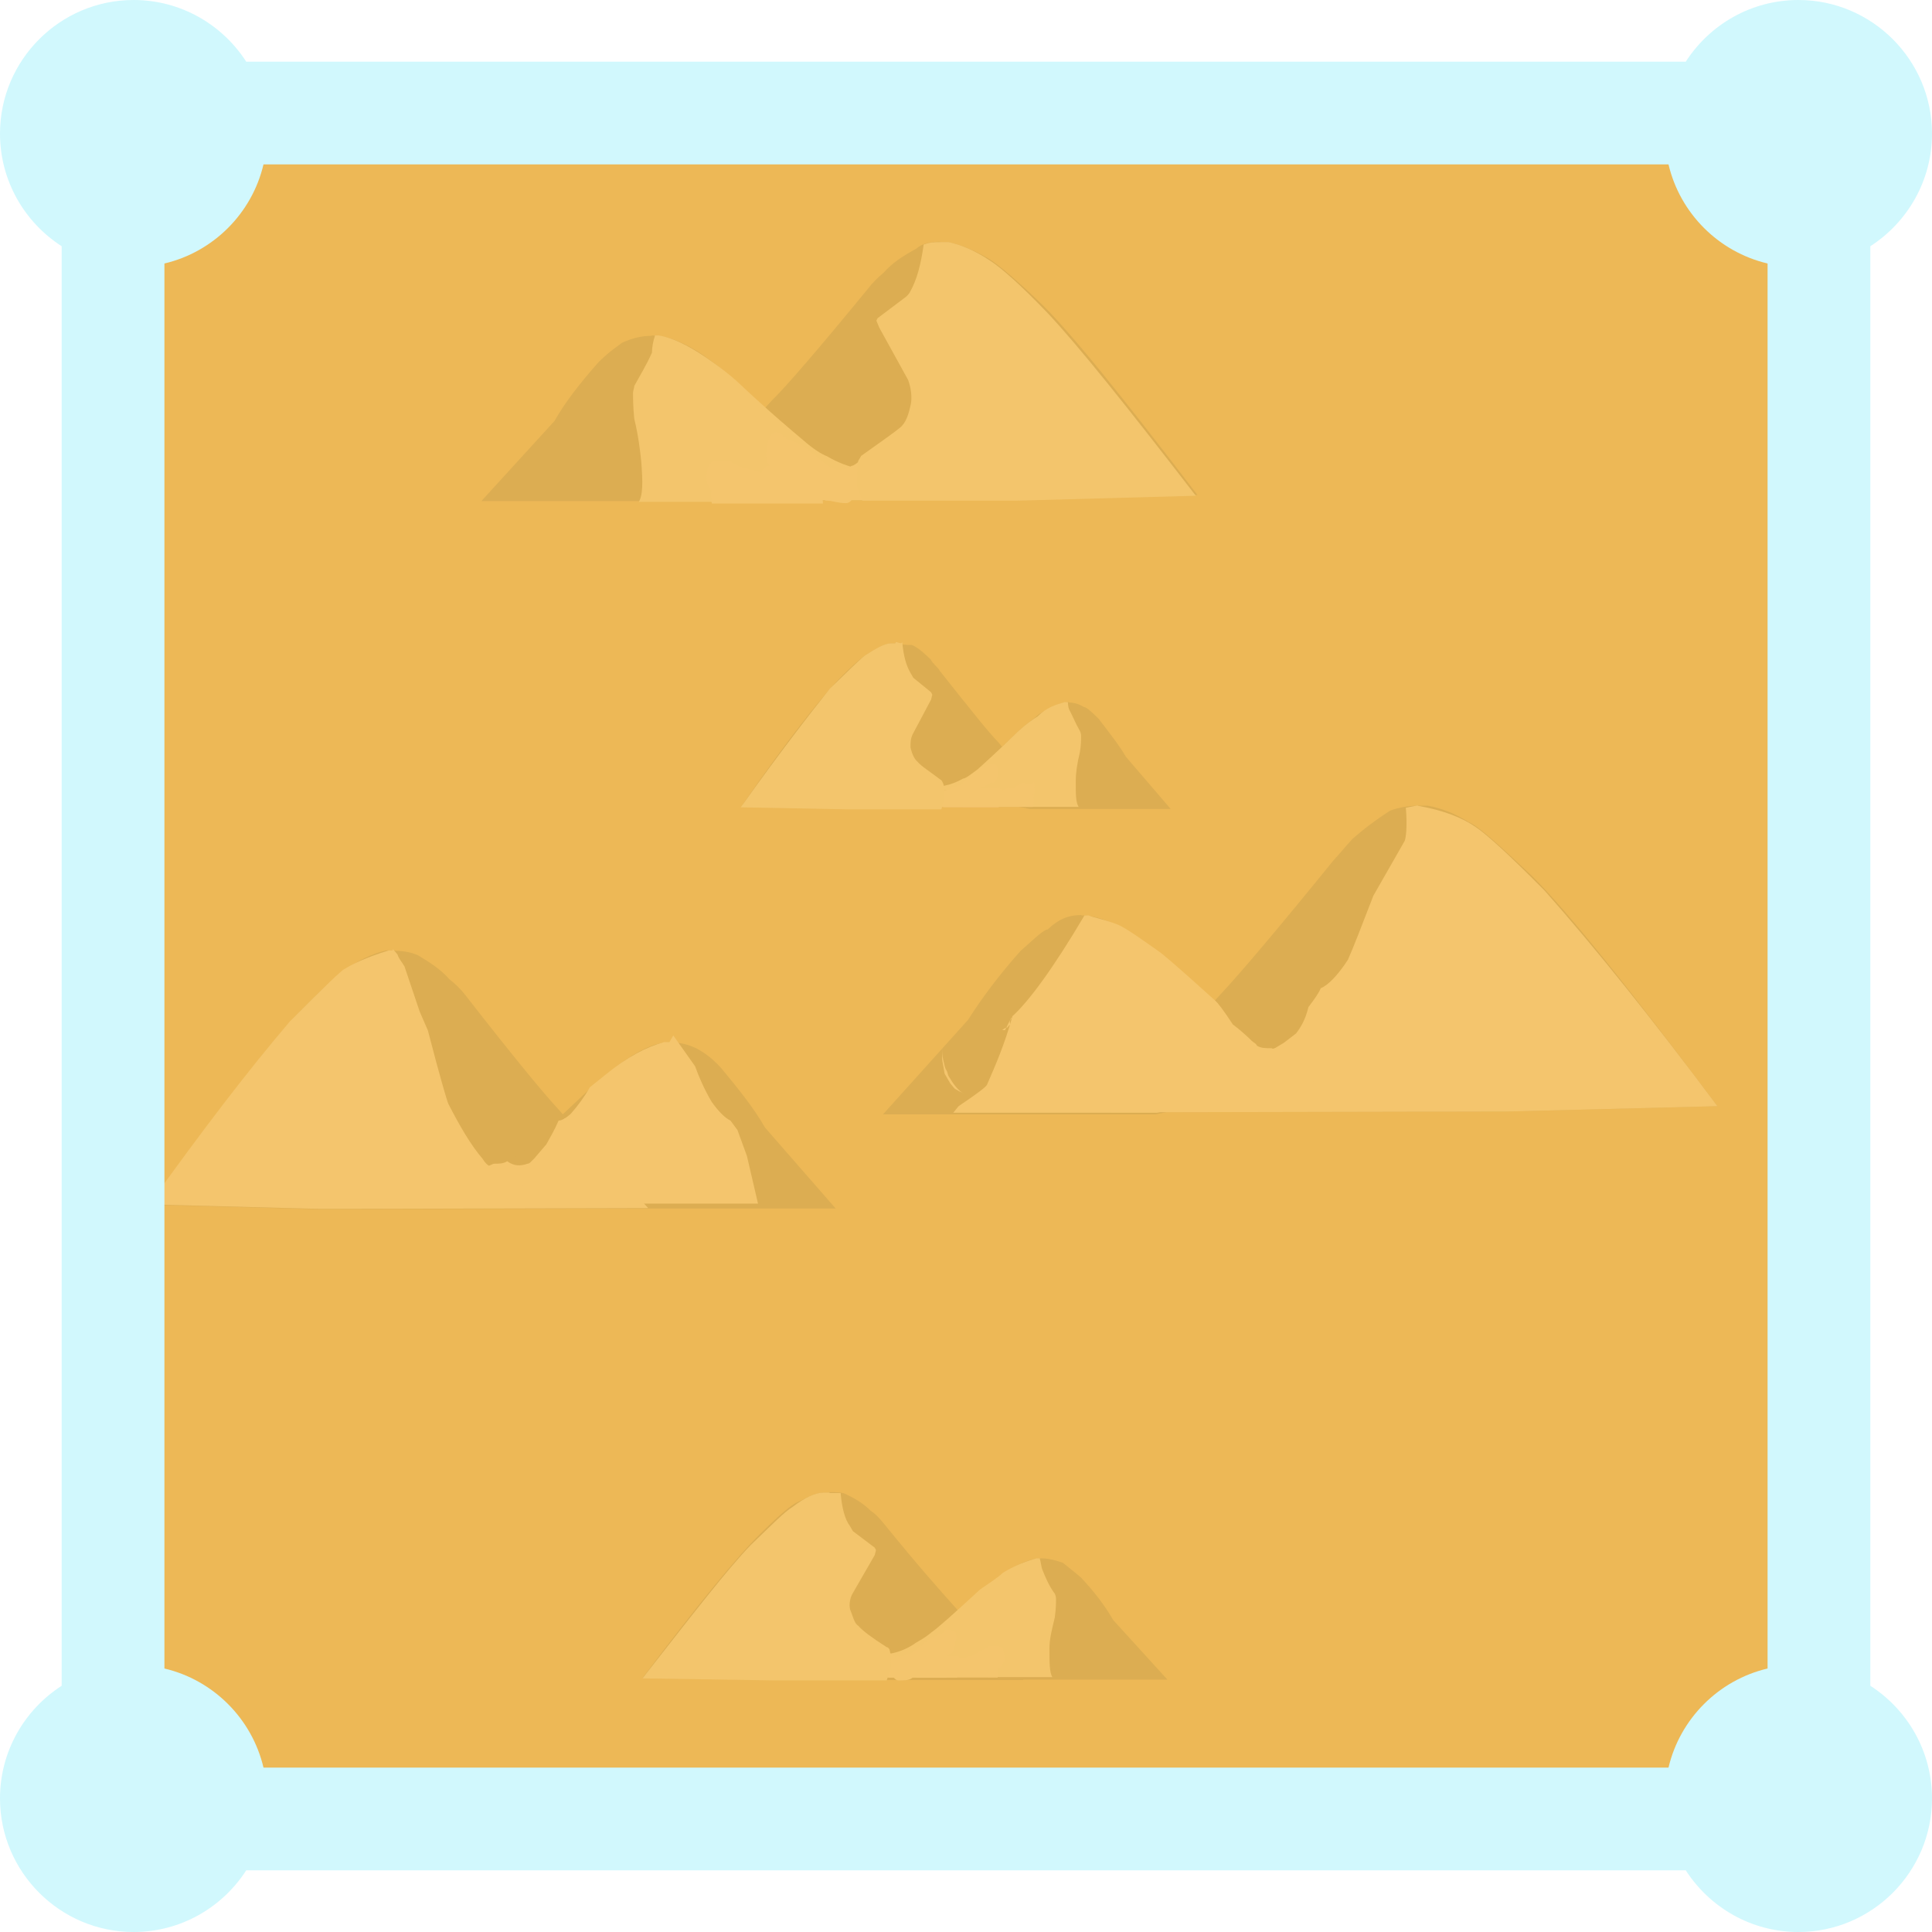
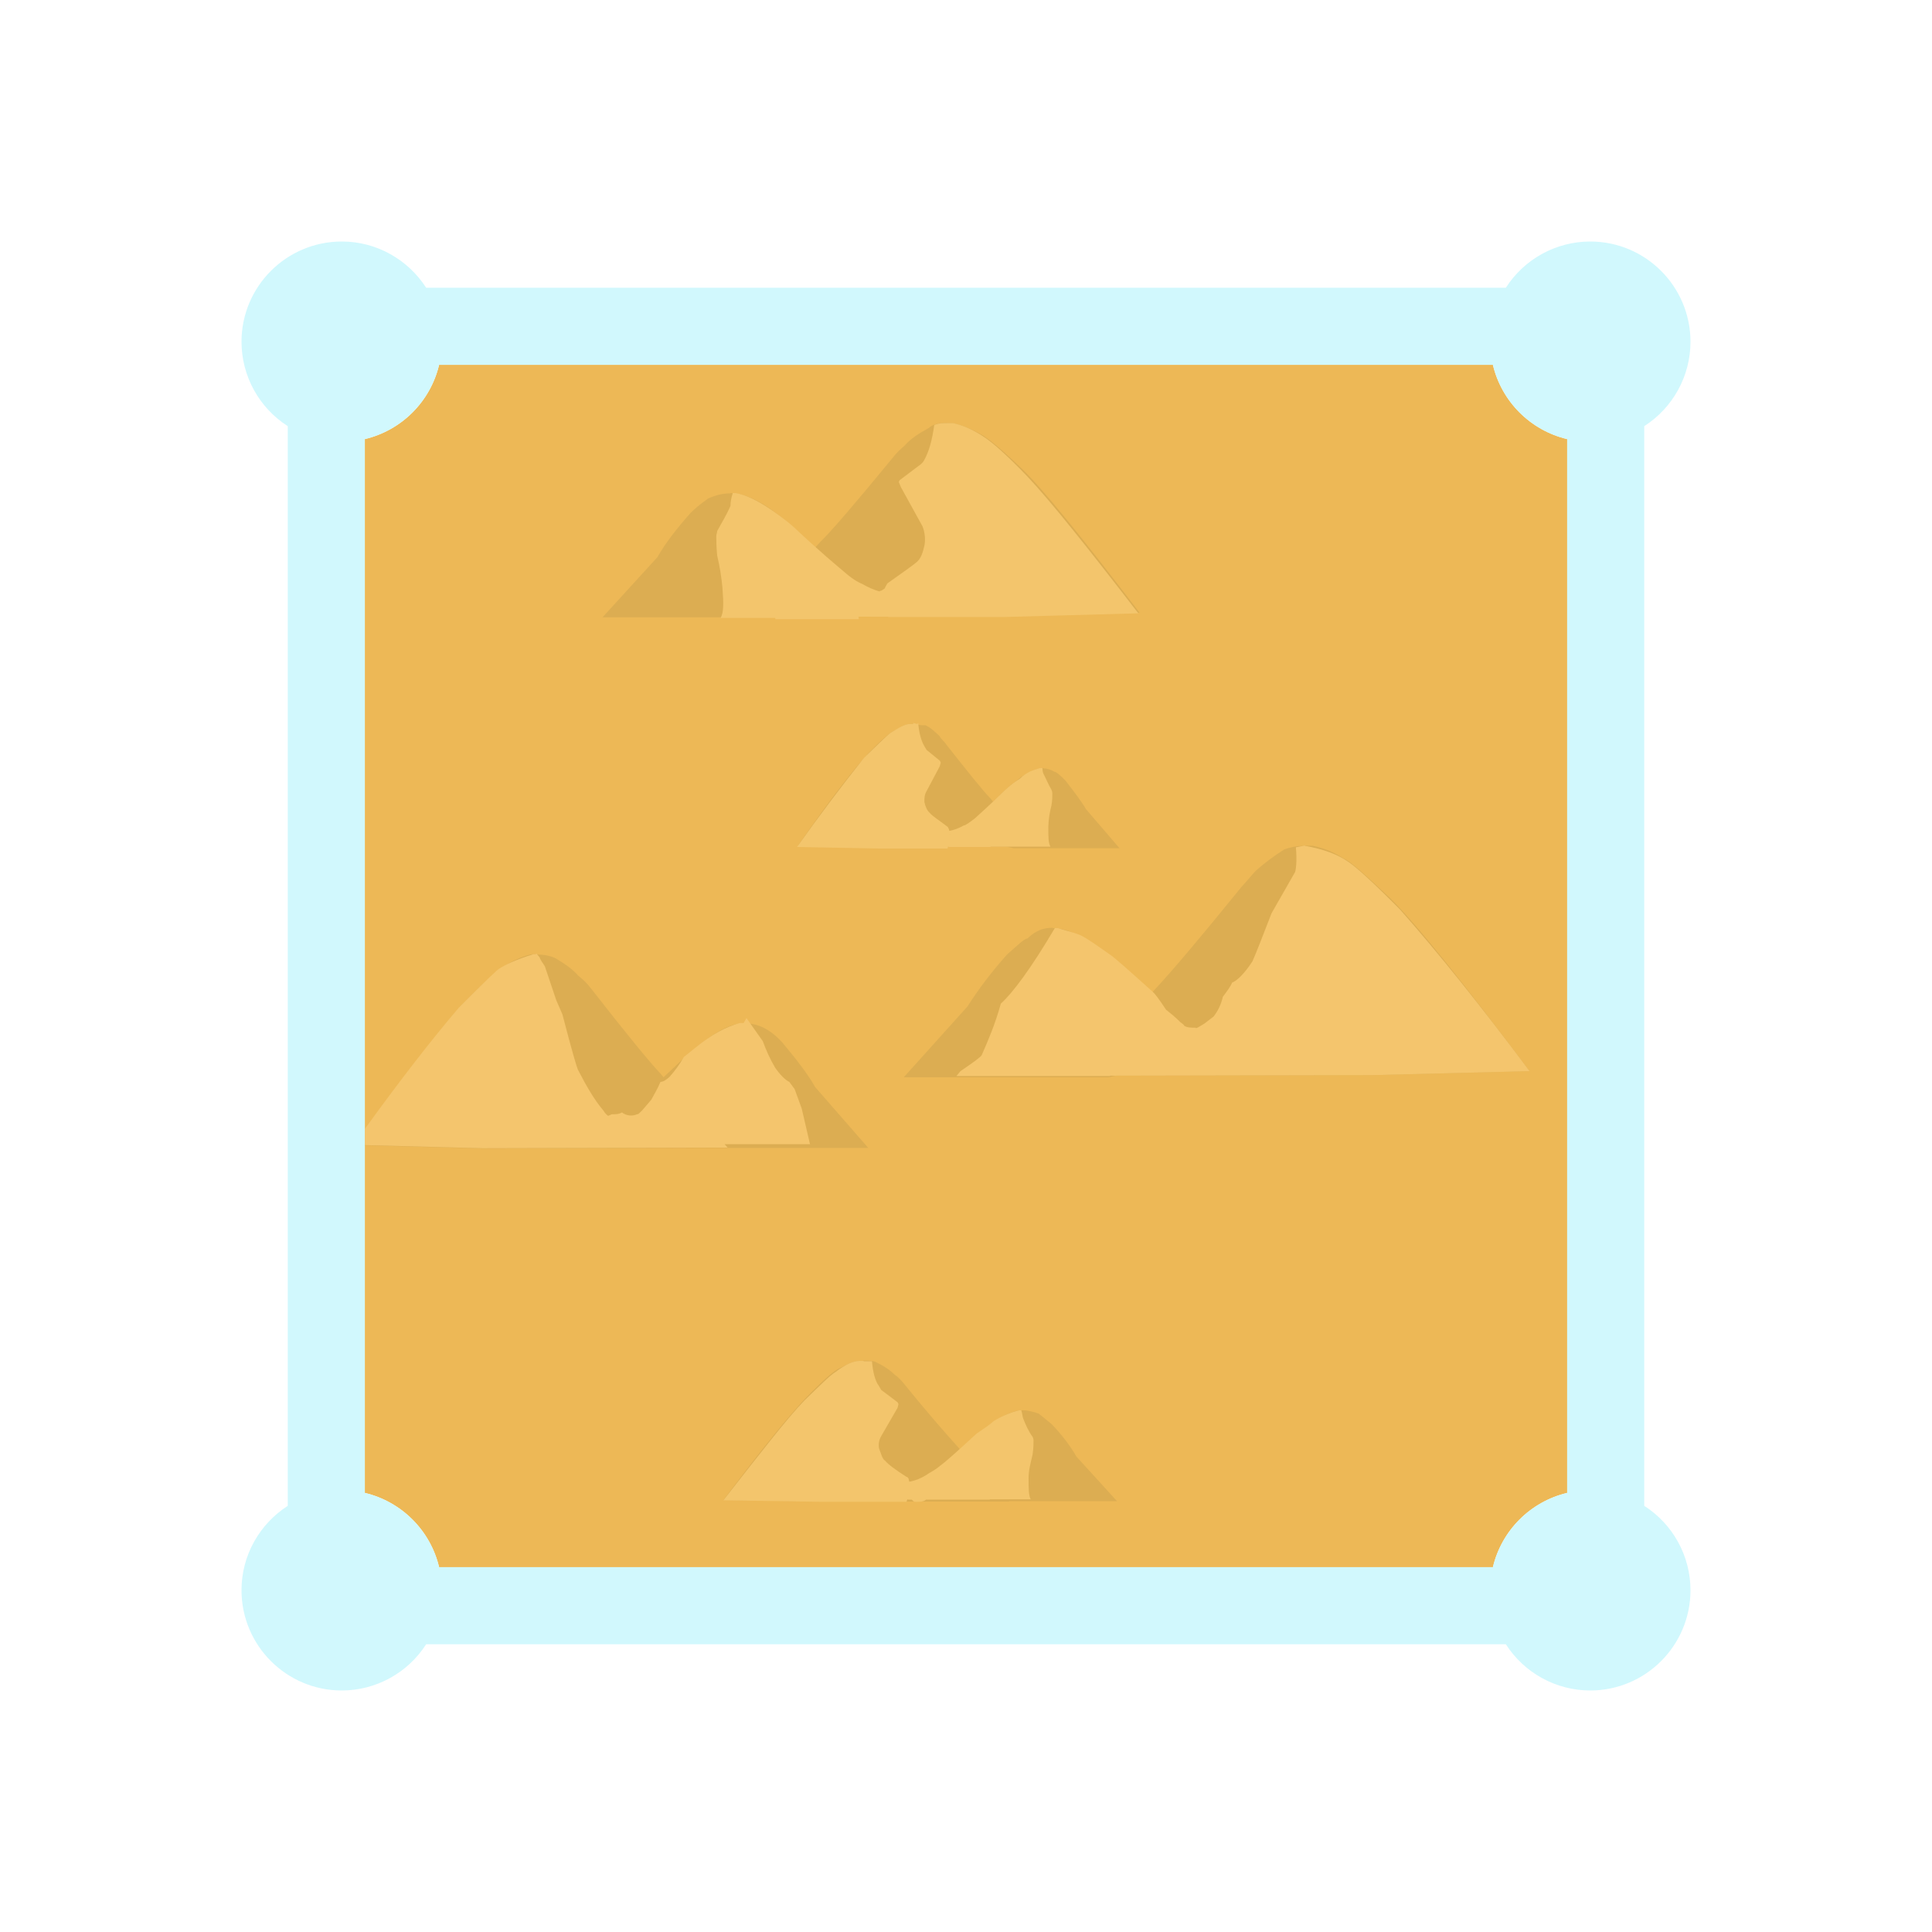
- <svg xmlns="http://www.w3.org/2000/svg" id="a" viewBox="0 0 47 47">
-   <defs>
-     <style>.c{fill:#d1f8fd;fill-rule:evenodd;}.d{fill:#dcad52;}.e{fill:#f3c56c;}.f{fill:#f4c56d;}.g{fill:#edb856;}</style>
-   </defs>
-   <path class="g" d="M2.75,43.77l.06-40.68,40.68-.34-.06,40.68-40.68,.34" />
-   <g>
-     <path class="d" d="M20.17,36.31h-.13c-.2,0-.4,.12-.63,.23-.16,.06-.49,.35-.95,.81-.53,.52-1.48,1.68-2.83,3.47l3.2,.05h6.07c-.73-.76-1.29-1.34-1.69-1.8-.26-.29-.83-.92-1.72-2.02-.1-.12-.2-.23-.3-.29-.17-.17-.36-.29-.59-.4-.1-.06-.23-.06-.43-.06Z" />
-     <path class="d" d="M25.32,37.91h0c-.23,0-.53,.12-.89,.35-.16,.12-.36,.29-.59,.46l-1.18,1.04c-.2,.17-.36,.23-.46,.29-.33,.17-.69,.23-1.09,.18l3.1,.63h4.19l-1.32-1.45c-.2-.35-.46-.69-.79-1.04-.2-.17-.36-.29-.43-.35-.16-.06-.36-.11-.53-.11Z" />
-     <path class="e" d="M25.29,37.91h-.07c-.23,.06-.53,.17-.82,.35-.13,.12-.3,.23-.56,.41-.63,.58-1.02,.93-1.18,1.04-.2,.17-.36,.23-.43,.29-.36,.23-.72,.29-1.15,.23l2.97,.57h1.55c-.07-.12-.07-.35-.07-.7,0-.23,.06-.46,.13-.75,.03-.23,.03-.35,.03-.46,0-.06-.03-.12-.03-.12-.13-.17-.23-.4-.3-.58-.03-.06-.03-.17-.07-.29h0Z" />
-     <path class="f" d="M23.12,39.65h-.13s-.03,0-.03,.06c-.03,0-.1,.06-.26,.12h-.03c-.1,.06-.23,.17-.36,.29-.1,.06-.16,.12-.2,.12h0c-.07,0-.13,.06-.26,.06-.1,0-.16,.12-.16,.29s.07,.29,.17,.29c.13,0,.26,0,.33-.06h0s.1-.06,.23-.17h0c.13-.12,.23-.17,.33-.29,.16-.06,.26-.12,.3-.12h.03c.1,0,.16-.12,.16-.29,.07-.17,0-.29-.1-.29Z" />
-     <path class="f" d="M23.51,40.34s-.03,0,0,0t0,0Z" />
-     <path class="f" d="M21.9,40.81h0v.06h0v-.06h0Z" />
-     <path class="f" d="M22.06,40.46h-.07l-.03,.06-.03,.06h0v-.12h.13m1.98-.35h-.07l-.13,.06-.1,.06s-.07,0-.1,.06h-.07s-.13,.06-.3,.06h-1.58c-.07,0-.1,.06-.13,.12s-.03,.12-.03,.12c0,.06,0,.12,.03,.12h2.28l.16-.06,.1-.06h.2s.07-.06,.1-.12c.07-.12,.03-.23,0-.35-.03-.06-.07-.06-.1-.06h-.26v.06Z" />
-     <path class="f" d="M22.16,40.4h.1s.03,.06,.07,.12h0l-.03-.06h0l-.13-.06h0m.86-.12h-.4s-.2,.06-.46,.06h-.63s-.07,.06-.1,.12c-.03,0-.03,.06-.03,.12,0,.12,0,.17,.03,.23h.86c.03-.12,.07-.18,.03-.29,0,.06,.03,.12,0,.17,0,.06-.03,.12-.03,.12h.69s.07,0,.1-.06t.07-.06c.03-.06,.07-.12,.07-.17s0-.12-.03-.23h-.16Z" />
-     <path class="f" d="M23.25,40.28c-.07,0-.13,.06-.16,.17v.06c0-.17,.07-.23,.16-.23Z" />
-     <path class="f" d="M22.82,40.34c-.07,0-.13,.12-.13,.23v.06c0-.17,.07-.29,.13-.29Z" />
-     <path class="f" d="M23.09,40.57h0v.06s0,.06,.03,.06h-.07v-.17l.03,.06h0" />
-     <path class="f" d="M21.53,40.17h0c-.07,0-.13,.06-.13,.12-.03,.12-.03,.17,0,.23s.03,.12,.03,.12l.03,.06c.07,.06,.13,.12,.2,.11h1.62s.07-.06,.1-.06c.03-.12,.03-.17,.03-.29,0-.06-.07-.12-.1-.17h-.26l-.16,.06h-.2l-.23,.06h-.43l-.16-.06s-.07,0-.1-.06c-.03,0-.1-.06-.17-.12h-.07Zm1.15,.46h0v.06h0l.03,.06h.03l-.07-.12" />
-     <path class="f" d="M24.14,40.45h0s-.03,0,0,0c-.16,.06-.26,.12-.4,.12h-.96c-.07,0-.16,0-.33-.05h-.03s-.07,.06-.1,.12c-.03,.06-.03,.12-.03,.17h1.98c.03-.12,.03-.18,0-.29-.03,0-.07-.06-.13-.06Z" />
-     <path class="e" d="M20.17,36.31h-.13c-.2,0-.46,.12-.76,.35-.2,.12-.53,.46-1.02,.93-.56,.58-1.41,1.68-2.63,3.24l3.2,.05h2.74l.1-.29c0-.23,0-.35-.03-.46,0,0-.03-.06-.07-.06-.36-.23-.59-.4-.69-.52-.1-.06-.13-.23-.2-.4-.03-.12,0-.29,.07-.4l.53-.92,.03-.12-.03-.06-.53-.4-.07-.12c-.13-.17-.2-.46-.23-.81h-.26" />
-     <path class="d" d="M34.51,19.6h.23c.3,.06,.63,.17,.99,.4,.26,.11,.76,.58,1.55,1.32,.86,.86,2.35,2.71,4.5,5.59l-5.11,.13-9.66,.02c1.15-1.21,2.07-2.2,2.7-2.89,.43-.46,1.32-1.5,2.73-3.24,.16-.17,.3-.35,.46-.52,.26-.23,.56-.46,.92-.69,.16-.06,.4-.12,.69-.12Z" />
-     <path class="d" d="M26.31,22.27h.03c.33,0,.79,.17,1.39,.57,.26,.17,.59,.46,.96,.75,1.02,.92,1.65,1.5,1.88,1.67,.3,.23,.56,.4,.73,.52,.53,.29,1.12,.4,1.75,.28l-4.94,1.05h-6.63l2.07-2.3c.33-.52,.76-1.1,1.28-1.68,.33-.29,.56-.52,.66-.52,.3-.29,.56-.35,.82-.35Z" />
-     <path class="f" d="M34.48,19.6h0c.63,.11,1.09,.29,1.42,.52,.26,.17,.83,.69,1.68,1.55,1.22,1.38,2.61,3.11,4.2,5.24l-5.11,.13-9.66,.02c1.05-1.1,1.88-1.97,2.53-2.72l.43,.63,.46,.4c.07,.06,.1,.06,.17,.12,.16,.06,.3,.06,.43,0l.2-.12,.3-.23c.13-.17,.23-.35,.3-.64,.13-.17,.26-.35,.3-.46,.16-.06,.4-.29,.66-.69,.13-.29,.33-.81,.62-1.56l.76-1.33c.03-.06,.07-.35,.03-.81l.3-.06Z" />
-     <path class="f" d="M24.6,24.76l-.03,.06-.03,.06-.03,.06-.03,.06-.03,.06h-.07s.07-.06,.1-.06,.03,0,.07-.06h.03c-.03-.12,0-.12,.03-.17" />
-     <path class="f" d="M26.38,22.27h.1c.16,.06,.43,.11,.73,.23,.23,.11,.56,.35,.96,.63,.1,.06,.56,.46,1.39,1.21,.07,.06,.2,.23,.43,.58,.3,.23,.46,.4,.46,.4,.07,.06,.1,.06,.13,.12,.1,.06,.2,.06,.36,.06,.43,.29,.76,.46,.96,.52,.43,.11,.82,.11,1.15,.06l-4.91,.99h-4.95l.13-.16c.43-.29,.66-.46,.69-.52,.2-.46,.43-.98,.62-1.67,.39-.35,.99-1.16,1.74-2.43Z" />
-     <path class="f" d="M22.92,25.4h0c0,.17,0,.29,.03,.4s.03,.17,.07,.23,.03,.12,.07,.17c.1,.17,.23,.35,.36,.4l-.13-.06-.1-.06-.1-.12-.07-.12-.07-.12-.03-.17-.03-.17v-.4" />
-     <path class="d" d="M9.6,23.12h-.2c-.26,.06-.53,.17-.82,.35-.2,.12-.63,.46-1.25,1.1-.69,.69-1.91,2.31-3.68,4.74l4.19,.11,7.95-.02c-.96-1.04-1.72-1.84-2.21-2.42-.33-.35-1.09-1.27-2.25-2.76-.13-.17-.26-.29-.4-.4-.2-.23-.46-.4-.76-.58-.13-.06-.33-.11-.56-.11Z" />
-     <path class="d" d="M16.33,25.35h0c-.3,0-.66,.12-1.15,.46-.23,.17-.46,.35-.79,.64-.86,.81-1.35,1.27-1.55,1.45-.26,.23-.46,.35-.59,.41-.43,.23-.92,.35-1.45,.23l4.06,.86h5.47l-1.72-1.97c-.26-.46-.63-.92-1.06-1.44-.26-.29-.46-.4-.56-.46-.2-.11-.43-.17-.66-.17Z" />
-     <path class="f" d="M9.56,23.12h-.1c-.56,.17-.92,.35-1.09,.46-.03,0-.46,.4-1.32,1.27-.99,1.16-2.14,2.66-3.42,4.45l4.19,.11,7.95-.02-2.02-2.19-.16,.12c-.1,.29-.26,.52-.46,.81-.07,.12-.16,.17-.3,.29-.16,.06-.33,.06-.46-.06-.2,.06-.3,.06-.3,.06-.1,0-.23-.06-.33-.23-.3-.35-.56-.81-.83-1.33-.03-.06-.2-.63-.5-1.79l-.2-.46-.37-1.1c-.07-.12-.13-.17-.17-.29l-.1-.12h-.03Z" />
-     <path class="f" d="M16.29,25.35h-.13c-.43,.12-.89,.35-1.45,.81l-.36,.29c-.13,.23-.3,.46-.46,.64-.13,.12-.23,.17-.3,.17-.1,.23-.2,.4-.3,.58l-.3,.35c-.07,.06-.1,.12-.16,.12-.16,.06-.33,.06-.49-.06-.1,.06-.2,.06-.33,.06l-.4,.17h-.13c-.2,.06-.4,.06-.63,0l3.96,.8h3.63l-.27-1.16-.23-.63-.17-.23c-.13-.06-.3-.23-.46-.46-.17-.29-.3-.58-.4-.86l-.53-.75-.1,.17Z" />
-     <path class="d" d="M21.78,15.65h-.1c-.16,0-.33,.12-.53,.23-.13,.06-.4,.29-.79,.69-.43,.46-1.22,1.45-2.3,3.01l2.64,.05h4.98c-.59-.64-1.06-1.16-1.39-1.57-.23-.23-.69-.81-1.42-1.73-.07-.12-.17-.17-.23-.29-.13-.12-.3-.29-.46-.35-.13,0-.26,0-.4-.06Z" />
-     <path class="d" d="M26,17.08h0c-.2,0-.43,.12-.72,.29-.13,.12-.3,.23-.49,.4-.53,.52-.86,.81-.99,.93-.16,.12-.3,.23-.4,.29-.26,.17-.56,.23-.89,.18l2.54,.51h3.43l-1.09-1.27c-.17-.29-.4-.58-.66-.92-.17-.17-.3-.29-.36-.29-.1-.06-.23-.11-.36-.11Z" />
-     <path class="e" d="M25.97,17.08h-.07c-.2,.06-.43,.12-.66,.35-.1,.06-.26,.17-.46,.35-.53,.52-.86,.81-.99,.93-.16,.12-.3,.23-.36,.23-.3,.17-.59,.23-.92,.18l2.44,.51h1.29c-.07-.12-.07-.29-.07-.64,0-.17,.03-.4,.1-.69,.03-.17,.03-.29,.03-.4q0-.06-.03-.12c-.1-.17-.17-.35-.26-.52,0,0-.03-.06-.03-.17h0Z" />
-     <path class="f" d="M24.19,18.58h-.13s-.1,.06-.2,.12h-.03c-.1,.06-.2,.17-.3,.23-.1,.12-.16,.17-.16,.17h0c-.07,0-.13,.06-.2,.06s-.13,.12-.13,.23,.07,.23,.13,.23c.1,0,.2,0,.26-.06h0s.1-.06,.2-.17h0c.1-.12,.2-.17,.26-.23,.13-.06,.2-.12,.23-.12h.03c.07,0,.13-.12,.13-.23s-.03-.23-.1-.23Z" />
-     <path class="f" d="M23.17,19.57h0v.06h0v-.06h0Z" />
-     <path class="f" d="M23.3,19.34h-.03v-.17h.07l-.03,.17h0m1.61-.29h-.07l-.1,.06-.07,.06h-.16s-.1,.06-.23,.06h-1.32s-.07,.06-.1,.12c0,.06-.03,.06-.03,.12v.12h1.88l.13-.06,.07-.06h.16s.07-.06,.07-.12c.03-.12,.03-.17,0-.35,0,.06-.03,.06-.07,.06h-.16Z" />
-     <path class="f" d="M23.4,19.22h.03s.03,.06,.07,.12h-.03l-.07-.12h0m.69-.06h-.33s-.16,0-.4,.06h-.53s-.07,.06-.1,.06c0,0-.03,.06-.03,.12s0,.17,.03,.17h.69c.03-.06,.03-.17,.03-.23,0,.06,.03,.12,0,.17,0,.06-.03,.12-.03,.12h.63s.03,0,.03-.06c.03-.06,.07-.12,.07-.17s0-.12-.03-.17c.07-.06,0-.06-.03-.06Z" />
-     <path class="f" d="M24.29,19.16c-.07,0-.1,.06-.13,.17v.06c0-.17,.03-.23,.13-.23Z" />
-     <g>
-       <path class="f" d="M23.96,19.22c-.07,0-.1,.12-.1,.17v.06c-.03-.17,0-.23,.1-.23Z" />
-       <path class="f" d="M24.16,19.39h0v.06s0,.06,.03,.06l.03,.06h-.03v-.06l-.03-.12h0" />
-     </g>
-     <path class="f" d="M22.87,19.05h0c-.07,0-.1,.06-.13,.12s-.03,.17,0,.23c0,.06,.03,.06,.03,.06l.03,.06c.07,.06,.1,.12,.17,.12h1.32s.07-.06,.07-.06c.03-.06,.03-.17,.03-.29,0-.06-.03-.12-.1-.12h-.23l-.13,.06h-.16l-.2,.06h-.49s-.07,0-.1-.06c-.03,0-.07-.06-.13-.12,.07,0,.07-.06,.03-.06Zm.96,.4h0v.06h0v.12h.03l-.03-.17h0" />
-     <path class="f" d="M25.02,19.28h0s-.03,0,0,0c-.13,.06-.23,.06-.33,.12h-.76c-.07,0-.13,0-.26-.06h-.03s-.07,.06-.1,.12c-.03,.06-.03,.12-.03,.17h1.62c.03-.06,.03-.18,0-.23,0-.06-.03-.12-.1-.12Z" />
-     <path class="e" d="M21.78,15.65h-.1c-.16,0-.36,.12-.63,.29-.16,.12-.43,.4-.86,.81-.46,.58-1.18,1.5-2.17,2.89l2.64,.05h2.24l.07-.24c0-.17,0-.35-.03-.4l-.03-.06c-.3-.23-.5-.35-.59-.46-.07-.06-.13-.17-.17-.35,0-.12,0-.23,.07-.35l.43-.81,.03-.12-.03-.06-.43-.35-.07-.12c-.1-.17-.17-.4-.2-.75-.03,.06-.1,0-.16,0" />
-     <path class="d" d="M22.88,5.89h.2c.26,.06,.56,.17,.86,.34,.23,.11,.66,.46,1.32,1.09,.73,.69,2.02,2.3,3.87,4.72l-4.35,.12-8.31,.02c.99-1.04,1.78-1.85,2.3-2.43,.36-.35,1.15-1.27,2.34-2.72,.13-.17,.26-.29,.39-.4,.2-.23,.46-.4,.79-.58,.13-.12,.33-.17,.59-.17Z" />
-     <path class="d" d="M15.86,8.16h0c.3,0,.69,.11,1.22,.46,.23,.17,.5,.35,.79,.63,.89,.81,1.42,1.27,1.62,1.44,.26,.23,.5,.35,.63,.4,.46,.23,.96,.34,1.48,.23l-4.22,.87h-5.67l1.78-1.95c.26-.46,.62-.92,1.08-1.44,.3-.29,.49-.4,.56-.46,.26-.12,.49-.17,.72-.17Z" />
-     <path class="e" d="M15.93,8.16h.1c.33,.06,.69,.23,1.12,.52,.17,.12,.43,.29,.76,.58,.86,.81,1.42,1.27,1.62,1.44,.26,.23,.46,.35,.59,.4,.5,.29,.99,.4,1.55,.29l-4.02,.82h-2.11c.1-.17,.1-.46,.06-.98-.03-.29-.07-.63-.17-1.04-.03-.29-.03-.52-.03-.63,0-.06,.03-.12,.03-.17,.16-.29,.3-.52,.43-.81,0-.12,.03-.29,.07-.4h0Z" />
-     <path class="f" d="M18.87,10.52c.07,0,.1,0,.16,.06t.07,.06c.03,.06,.16,.06,.36,.17h.03c.13,.12,.3,.23,.5,.4,.13,.12,.23,.17,.26,.17h0c.07,.06,.2,.06,.33,.06s.23,.17,.23,.4-.1,.4-.23,.4c-.2,0-.33-.06-.46-.06h-.03s-.17-.11-.33-.23h0c-.17-.17-.33-.29-.46-.35-.2-.06-.33-.17-.4-.17h-.03c-.13,0-.23-.17-.23-.4,.03-.35,.13-.52,.23-.52Z" />
-     <path class="f" d="M20.55,12.07h0v.06h0v-.06h0Z" />
-     <path class="f" d="M20.35,11.67h.2l.03,.06v.12l-.03-.06-.03-.06-.03-.06h-.13m-2.7-.46h.1l.17,.11,.16,.06s.1,0,.16,.06h.1s.16,.06,.4,.11h.16l.16,.06h1.85c.07,0,.13,.05,.17,.17,.03,.06,.03,.12,.03,.17,0,.12,0,.17-.03,.17h-3.13l-.2-.05-.13-.12h-.26c-.07,0-.1-.06-.13-.11-.07-.12-.07-.29,0-.52,.03-.06,.1-.12,.13-.12h.3Z" />
-     <path class="f" d="M20.19,11.55h-.13l-.1,.17h0v-.06l.03-.06h.16l.03-.06s.03,0,0,0h0m-1.15-.17h0c.1,0,.13,.06,.13,.06h.4c.07,0,.26,.06,.63,.11h.86c.07,0,.1,.06,.13,.11,.03,.06,.03,.12,.07,.17,0,.12,0,.23-.07,.35h-1.15c-.07-.11-.07-.23-.03-.4-.03,.06-.03,.17-.03,.23q.03,.12,.07,.17h-.92s-.1,0-.13-.06c-.03,0-.07-.06-.07-.06-.07-.06-.1-.17-.1-.29,0-.06,0-.17,.07-.29,.03-.06,.1-.12,.16-.12Z" />
-     <path class="f" d="M18.7,11.38c.1,0,.2,.11,.2,.29v.06c.03-.23-.07-.35-.2-.35Z" />
-     <path class="f" d="M19.26,11.44c.1,0,.17,.12,.2,.29v.06c0-.17-.07-.29-.2-.35Z" />
-     <path class="f" d="M18.93,11.79h0v.12c0,.06-.03,.06-.03,.12h-.1l.03-.06,.03-.06,.03-.06v-.12l.03,.06h0" />
-     <path class="f" d="M21.04,11.26h0c.1,.06,.17,.12,.2,.17,.03,.12,.03,.23,0,.35-.03,.06-.03,.12-.07,.12s-.03,.06-.07,.06c-.1,.06-.2,.12-.26,.17h-2.21c-.07,0-.1-.05-.1-.11-.07-.12-.07-.29-.03-.46,.03-.12,.07-.17,.16-.23h.36l.2,.06h.26l.33,.06h.59l.2-.06c.07,0,.1-.06,.13-.06s.13-.06,.23-.17c0,.12,.03,.12,.07,.12Zm-1.58,.64h0v.12h0l-.03,.06h0l-.03,.06h.03v-.29l.03,.06h0" />
-     <path class="f" d="M17.52,11.62h.03l.49,.17s.1,0,.16,.06l.16,.06h.96c.1,0,.23-.06,.43-.06h.07c.07,0,.1,.06,.13,.11,.03,.12,.07,.17,.07,.29h-2.7c-.03-.11-.03-.22,0-.4,.03-.17,.1-.23,.2-.23Z" />
-     <path class="e" d="M22.88,5.89h.2c.26,.06,.59,.17,1.02,.46,.26,.17,.73,.58,1.39,1.27,.76,.81,1.95,2.3,3.6,4.44l-4.35,.12h-3.76l-.13-.34c0-.29,0-.52,.03-.63l.07-.12c.49-.35,.82-.58,.95-.69s.2-.29,.26-.58c.03-.17,0-.4-.07-.58l-.7-1.27-.07-.17,.03-.06,.69-.52s.07-.06,.1-.12c.16-.29,.26-.64,.33-1.15,.16-.06,.26-.06,.4-.06" />
+ <svg xmlns="http://www.w3.org/2000/svg" xml:space="preserve" fill-rule="evenodd" stroke-linejoin="round" stroke-miterlimit="2" clip-rule="evenodd" viewBox="0 0 64 64">
+   <g id="orange">
+     <path fill="#edb856" d="M49.454 12.085a3.32 3.32 0 0 0 2.461 2.461v34.908a3.32 3.32 0 0 0-2.461 2.461H14.546a3.32 3.32 0 0 0-2.461-2.461V14.546a3.32 3.32 0 0 0 2.461-2.461h34.908Z" />
+     <path fill="#dcad52" d="m33.42 49.729.01.011h-6.199l-3.268-.051c1.378-1.829 2.348-3.013 2.89-3.544.47-.47.807-.766.97-.828.235-.112.439-.234.643-.234h.133v-.011c.204 0 .337 0 .439.062.235.112.429.235.603.408.102.061.204.174.306.296.909 1.124 1.491 1.767 1.757 2.063.033.039.068.078.104.118l.539-.475c.235-.174.439-.347.603-.47.367-.235.674-.357.909-.357h.01c.174 0 .378.051.541.112.072.061.235.184.439.357.337.358.603.705.807 1.063l1.348 1.48H33.42Z" />
+     <path fill="#f3c56c" d="M30.207 49.678h-.086a.117.117 0 0 1-.064-.009l-.028.081h-2.798l-3.268-.051c1.246-1.593 2.114-2.717 2.686-3.309.5-.48.837-.827 1.041-.95.307-.235.572-.357.776-.357h.133l.021.01h.265c.031.357.102.653.235.827l.071.123.542.408.03.061-.03.123-.542.939a.581.581 0 0 0-.071.409c.071.174.102.347.204.408.102.123.337.297.705.532.041 0 .071.061.071.061a.812.812 0 0 1 .019.091l.009.007c.198-.036.386-.111.575-.231.071-.061.235-.122.439-.296.164-.112.562-.47 1.205-1.062.266-.184.439-.296.572-.419.296-.184.603-.296.838-.357h.071v-.011c.041.123.041.235.072.297.071.183.173.418.306.592 0 0 .031.061.031.122 0 .113 0 .235-.031.47-.072.296-.133.531-.133.766 0 .358 0 .593.072.715h-1.356l-.003.01h-2.112l-.012.011c-.071.061-.204.061-.337.061-.047 0-.088-.026-.118-.072Z" />
+     <path fill="#dcad52" d="m36.962 35.633-.254.054h-6.771l2.114-2.349c.337-.531.776-1.124 1.307-1.716.337-.296.572-.531.674-.531.307-.296.572-.357.838-.357v.01h.03c.337 0 .807.173 1.42.582.266.174.603.47.98.766l.867.783.175-.191c.439-.47 1.348-1.532 2.788-3.309.164-.173.307-.357.47-.531.266-.235.572-.47.94-.704.163-.062.408-.123.704-.123h.235c.307.061.644.174 1.011.409.266.112.776.592 1.583 1.348.878.878 2.4 2.767 4.596 5.709l-5.219.132-8.488.018Z" />
+     <path fill="#f4c56d" d="m36.802 35.633-.063.013h-5.056l.133-.163c.439-.297.674-.47.705-.532.204-.469.439-1 .633-1.705.398-.357 1.011-1.185 1.777-2.482l.01-.02h.102c.164.061.44.112.746.235.235.112.572.357.98.643.102.061.572.47 1.42 1.236.071.061.204.235.439.592.306.235.47.409.47.409.071.061.102.061.133.122.102.062.204.062.367.062l.024.015a.432.432 0 0 0 .068-.026l.204-.122.307-.235a1.62 1.62 0 0 0 .306-.654c.133-.173.266-.357.307-.47.163-.061.408-.296.674-.704.132-.296.337-.827.633-1.593l.776-1.359c.031-.061.072-.357.031-.827l.306-.061-.02.01c.643.112 1.113.296 1.45.531.265.174.847.705 1.716 1.583 1.246 1.409 2.665 3.176 4.289 5.352l-5.219.132-8.648.018Z" />
+     <path fill="#dcad52" d="M12.085 37.444c1.616-2.211 2.744-3.694 3.401-4.351.633-.654 1.072-1.001 1.277-1.124.296-.183.571-.296.837-.357h.204l.01.01c.235 0 .44.051.572.112.307.184.572.358.777.593.143.112.275.235.408.408 1.185 1.522 1.961 2.462 2.298 2.819l.112.131.715-.672c.337-.296.572-.48.807-.654.5-.347.868-.47 1.174-.47v.011c.235 0 .47.061.674.173.103.061.307.174.572.47.44.531.817 1.001 1.083 1.471l1.757 2.012h-4.637l-8.119.02-3.922-.103v-.499Z" />
+     <path fill="#f4c56d" d="M12.085 37.398c1.157-1.598 2.202-2.95 3.115-4.019.878-.889 1.317-1.297 1.348-1.297.174-.113.541-.296 1.113-.47h.102l-.02-.021h.031l.102.123c.041.123.102.174.173.296l.378 1.124.204.469c.307 1.185.48 1.767.511 1.828.276.532.541 1.001.848 1.359.047.08.101.136.155.174l.121-.052c.132 0 .234 0 .337-.061a.495.495 0 0 0 .5.061c.061 0 .092-.061.163-.122l.307-.358c.102-.183.204-.357.306-.592a.324.324 0 0 0 .164-.061.995.995 0 0 0 .143-.113 3.89 3.89 0 0 0 .469-.653l.368-.296c.572-.47 1.042-.705 1.481-.828h.128l.097-.163.541.766c.102.286.235.582.408.878.164.235.337.409.47.47l.174.235.235.643.275 1.185h-2.83l.104.112-8.12.021-3.901-.103v-.535Z" />
+     <path fill="#dcad52" d="M33.329 28.048H29.14l-2.696-.051c1.103-1.594 1.91-2.605 2.349-3.074.398-.409.674-.644.807-.705.204-.112.378-.235.541-.235h.102v-.02a.978.978 0 0 0 .409.061c.163.061.337.235.47.357.061.123.163.174.235.296.745.94 1.215 1.532 1.45 1.767l.089.11c.123-.116.264-.251.421-.406.194-.174.368-.286.501-.408.296-.174.531-.297.735-.297l.01.011c.133 0 .266.051.368.112.061 0 .194.123.368.296.265.347.5.644.674.94l1.113 1.297h-3.503l-.254-.051Z" />
+     <path fill="#f3c56c" d="m31.406 28.045-.019.064H29.1l-2.697-.051a68.107 68.107 0 0 1 2.217-2.952c.439-.418.714-.704.878-.827.276-.173.48-.296.643-.296h.102l.011-.031c.061 0 .132.062.163 0 .031.358.102.593.204.766l.072.123.439.357.031.062-.031.122-.439.827c-.072.123-.072.235-.072.358.041.184.102.296.174.357.092.113.296.235.602.47l.031.061a.226.226 0 0 1 .019.069c.163-.03.321-.09.482-.181.061 0 .204-.112.367-.235.133-.122.47-.419 1.011-.95.204-.184.368-.296.47-.357.235-.235.47-.296.674-.358h.072l.01.011c0 .112.03.173.03.173.092.174.164.358.266.531a.28.28 0 0 1 .031.123c0 .112 0 .235-.031.408a3.102 3.102 0 0 0-.102.705c0 .357 0 .531.071.654h-1.979l-.012.01h-1.348a.115.115 0 0 1-.053-.013Zm.072-.416-.023-.005.001.005h.022Z" />
+     <path fill="#dcad52" d="m25.811 20.437-.061.012h-5.791l1.818-1.991c.266-.47.633-.94 1.103-1.471.306-.296.5-.408.572-.47.265-.122.5-.173.735-.173l.01-.01c.307 0 .705.112 1.246.469.235.174.511.358.807.644l.76.686c.056-.061.109-.119.159-.176.368-.357 1.175-1.297 2.39-2.777.133-.174.266-.297.398-.409.205-.235.47-.408.807-.592.133-.123.337-.174.603-.174v.01h.204c.266.062.572.174.878.348.235.112.674.469 1.348 1.113.746.704 2.063 2.349 3.953 4.82l-4.443.123-7.496.018Z" />
+     <path fill="#f3c56c" d="M28.439 20.429a.492.492 0 0 1 .007.082h-2.757l-.01-.041h-1.808c.102-.174.102-.47.061-1.001a7.637 7.637 0 0 0-.174-1.062c-.03-.296-.03-.531-.03-.644 0-.061.03-.122.03-.173.164-.296.307-.531.439-.827 0-.123.031-.297.072-.409v-.02h.102c.337.061.705.235 1.144.531.174.122.439.296.776.592.878.827 1.45 1.297 1.655 1.471.265.235.469.357.602.408.195.113.388.199.584.256.015-.011.027-.021.039-.021.022 0 .078-.03.145-.087l.008-.035.072-.123c.5-.357.837-.592.97-.705.133-.112.204-.296.265-.592a1.2 1.2 0 0 0-.071-.592l-.715-1.297-.071-.174.03-.061.705-.531s.071-.062.102-.123c.163-.296.266-.654.337-1.174.163-.062.266-.062.409-.062h.214c.266.062.603.174 1.042.47.265.174.745.592 1.419 1.297.777.827 1.992 2.349 3.677 4.535l-4.443.122h-3.84l-.004-.01h-.983Z" />
  </g>
-   <g id="b">
-     <path class="c" d="M1.5,5.99c-.9-.58-1.5-1.59-1.5-2.74C0,1.46,1.46,0,3.25,0c1.15,0,2.16,.6,2.74,1.5H41.01c.58-.9,1.59-1.5,2.74-1.5,1.79,0,3.25,1.46,3.25,3.25,0,1.15-.6,2.16-1.5,2.74V41.01c.9,.58,1.5,1.59,1.5,2.74,0,1.79-1.46,3.25-3.25,3.25-1.15,0-2.16-.6-2.74-1.5H5.99c-.58,.9-1.59,1.5-2.74,1.5-1.79,0-3.25-1.46-3.25-3.25,0-1.15,.6-2.16,1.5-2.74V5.99Zm39.09-1.99H6.41c-.28,1.19-1.22,2.13-2.41,2.41V40.59c1.19,.28,2.13,1.22,2.41,2.41H40.59c.28-1.19,1.22-2.13,2.41-2.41V6.41c-1.19-.28-2.13-1.22-2.41-2.41Z" />
+   <g id="blue">
+     <path fill="#d1f8fd" d="M9.532 14.117A3.326 3.326 0 0 1 8 11.319 3.325 3.325 0 0 1 11.319 8c1.175 0 2.206.613 2.798 1.532h35.766A3.326 3.326 0 0 1 52.681 8 3.325 3.325 0 0 1 56 11.319a3.326 3.326 0 0 1-1.532 2.798v35.766A3.326 3.326 0 0 1 56 52.681 3.325 3.325 0 0 1 52.681 56a3.326 3.326 0 0 1-2.798-1.532H14.117A3.326 3.326 0 0 1 11.319 56 3.325 3.325 0 0 1 8 52.681c0-1.175.613-2.206 1.532-2.798V14.117Zm39.922-2.032H14.546a3.32 3.32 0 0 1-2.461 2.461v34.908a3.32 3.32 0 0 1 2.461 2.461h34.908a3.32 3.32 0 0 1 2.461-2.461V14.546a3.32 3.32 0 0 1-2.461-2.461Z" />
  </g>
</svg>
